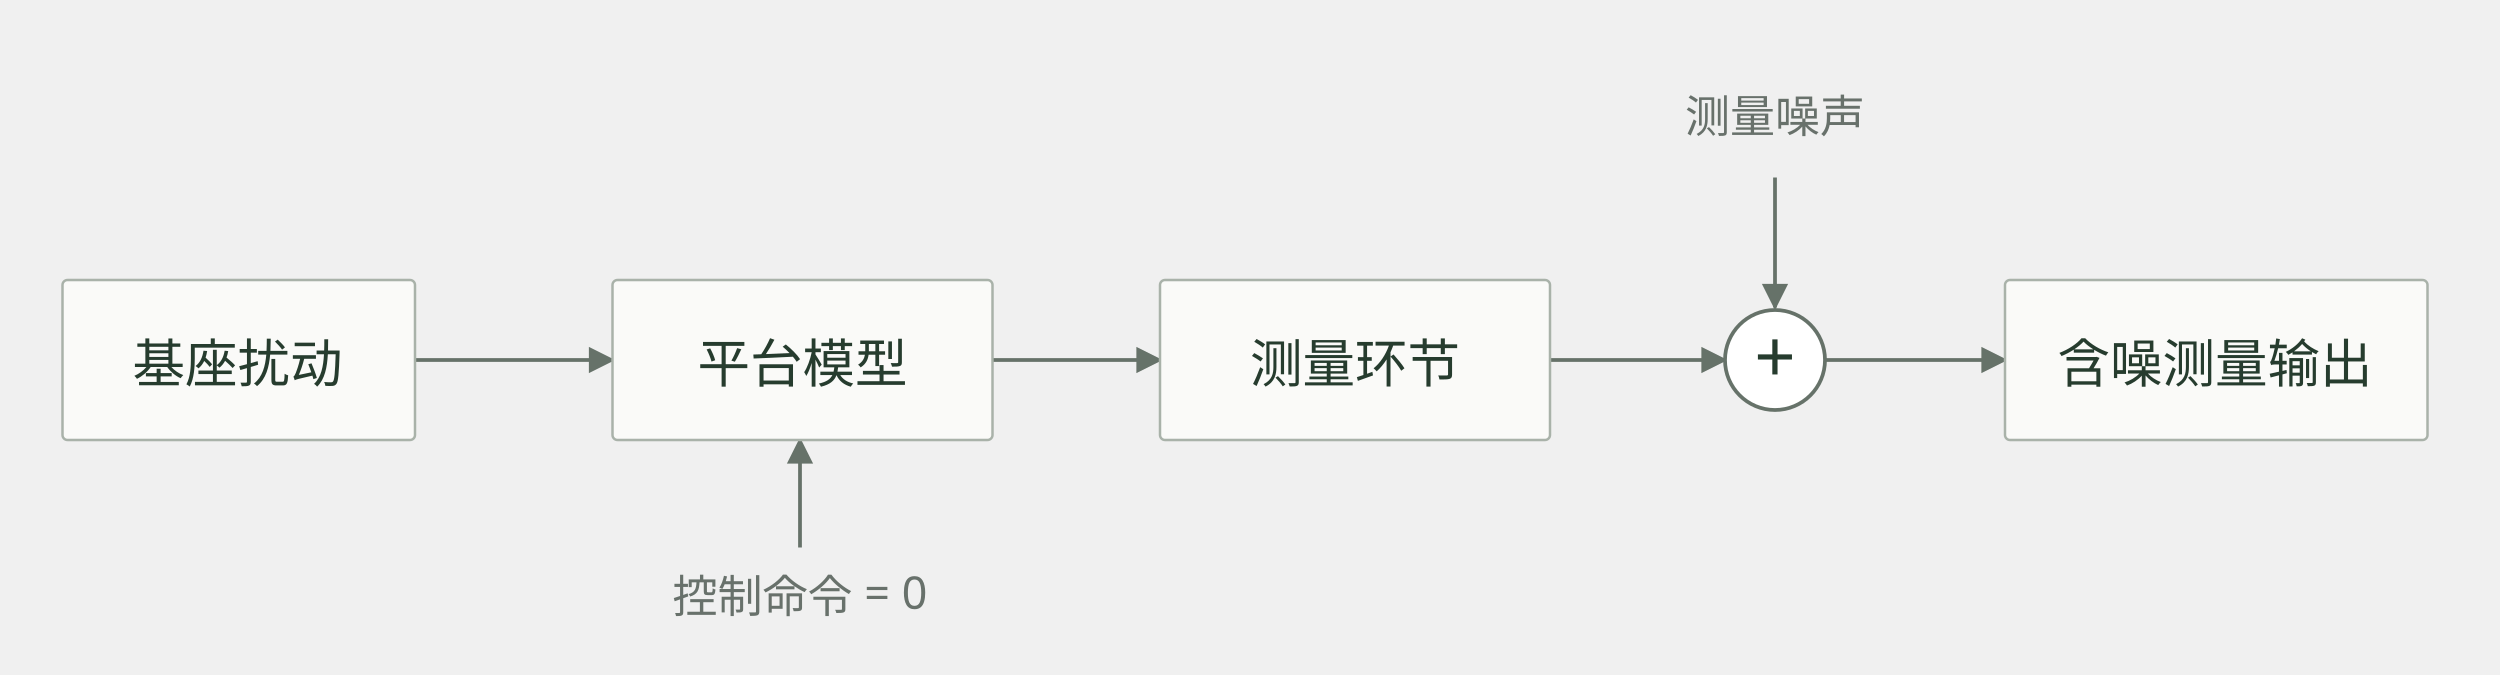
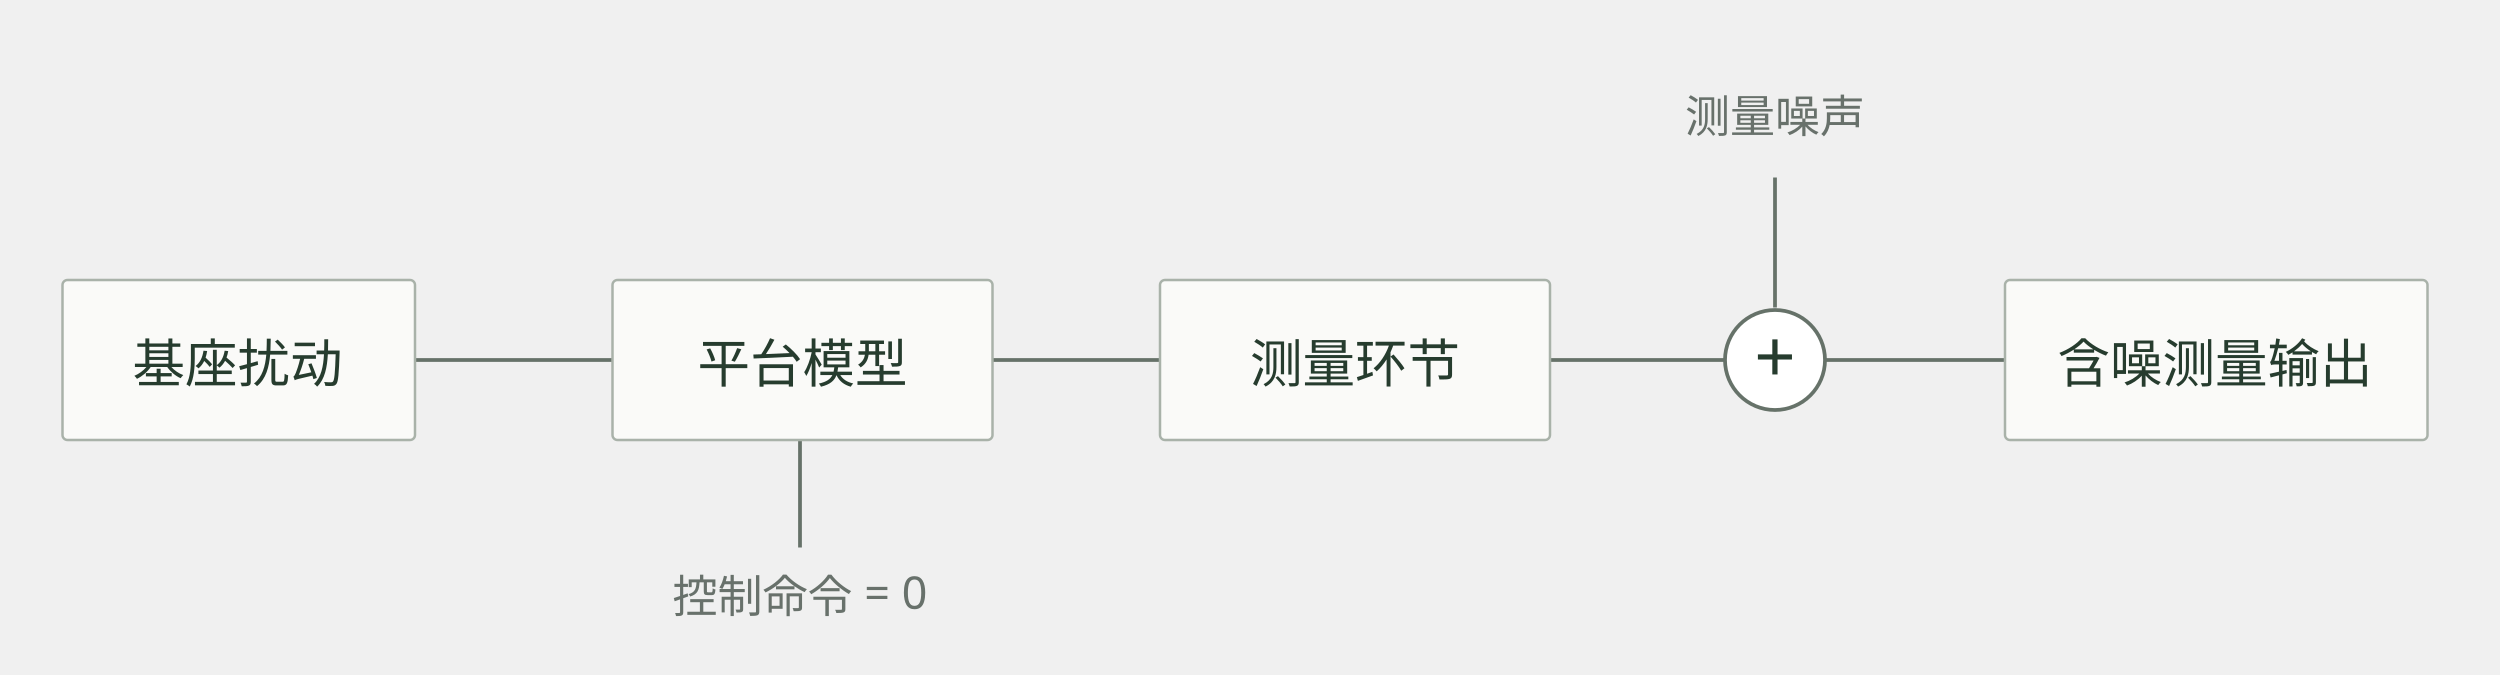
<svg xmlns="http://www.w3.org/2000/svg" width="1000" height="270" viewBox="0 0 1000 270" role="img" aria-labelledby="title desc">
-   <defs>
-     <marker id="arrow" viewBox="0 0 10 10" refX="9" refY="5" markerWidth="7" markerHeight="7" orient="auto-start-reverse">
-       <path d="M0 0 10 5 0 10" fill="#667269" />
-     </marker>
-   </defs>
-   <g fill="none" stroke="#667269" stroke-width="1.5" marker-end="url(#arrow)">
+   <g fill="none" stroke="#667269" stroke-width="1.5">
    <path d="M166 144H245" />
    <path d="M397 144H464" />
    <path d="M620 144H690" />
    <path d="M730 144H802" />
    <path d="M710 71V123" />
    <path d="M320 219V176" />
  </g>
  <g fill="#fafaf8" stroke="#a9b2a9">
    <rect x="25" y="112" width="141" height="64" rx="2" />
    <rect x="245" y="112" width="152" height="64" rx="2" />
    <rect x="464" y="112" width="156" height="64" rx="2" />
    <rect x="802" y="112" width="169" height="64" rx="2" />
  </g>
  <circle cx="710" cy="144" r="20" fill="#fff" stroke="#667269" stroke-width="1.5" />
  <g font-family="system-ui, 'PingFang SC', 'Microsoft YaHei', sans-serif" text-anchor="middle" fill="#263c2e" font-size="21">
    <text x="95" y="153">基座扰动</text>
    <text x="321" y="153">平台模型</text>
    <text x="542" y="153">测量环节</text>
    <text x="886" y="153">含噪测量输出</text>
    <text x="710" y="153" font-size="29">+</text>
    <text x="710" y="53" font-size="18" fill="#68716b">测量噪声</text>
    <text x="320" y="245" font-size="18" fill="#68716b">控制命令 = 0</text>
  </g>
</svg>
